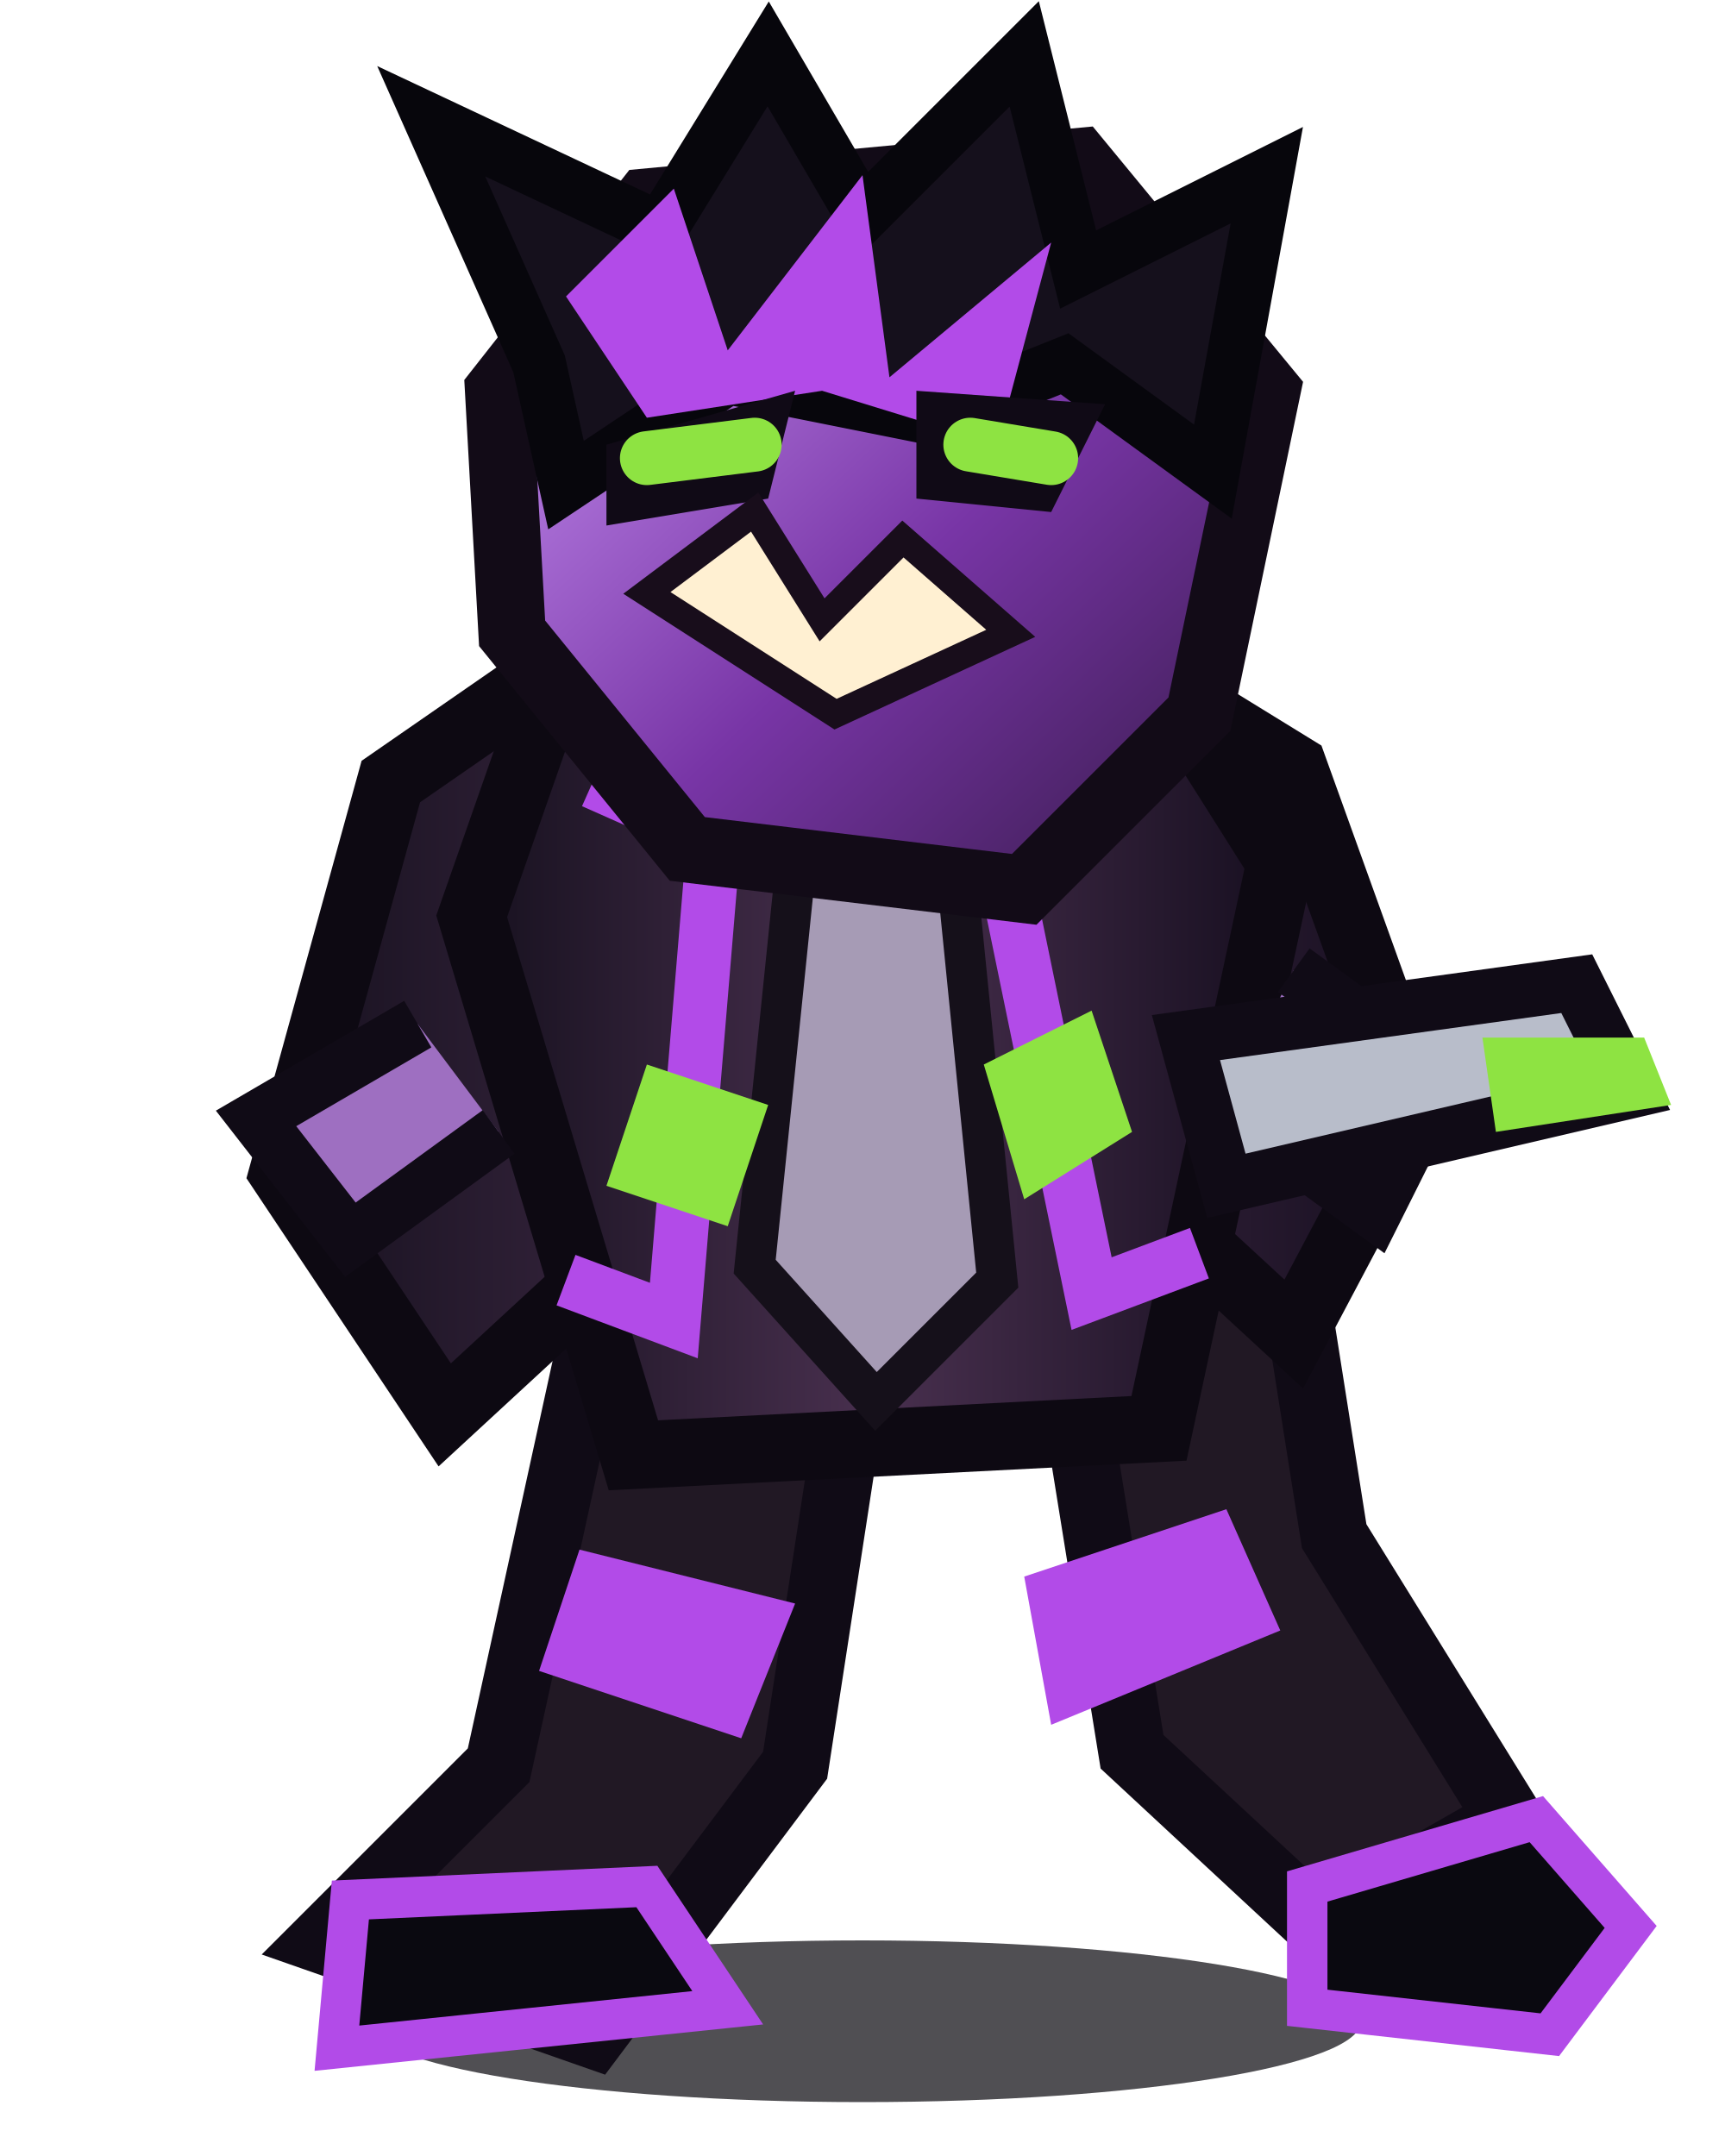
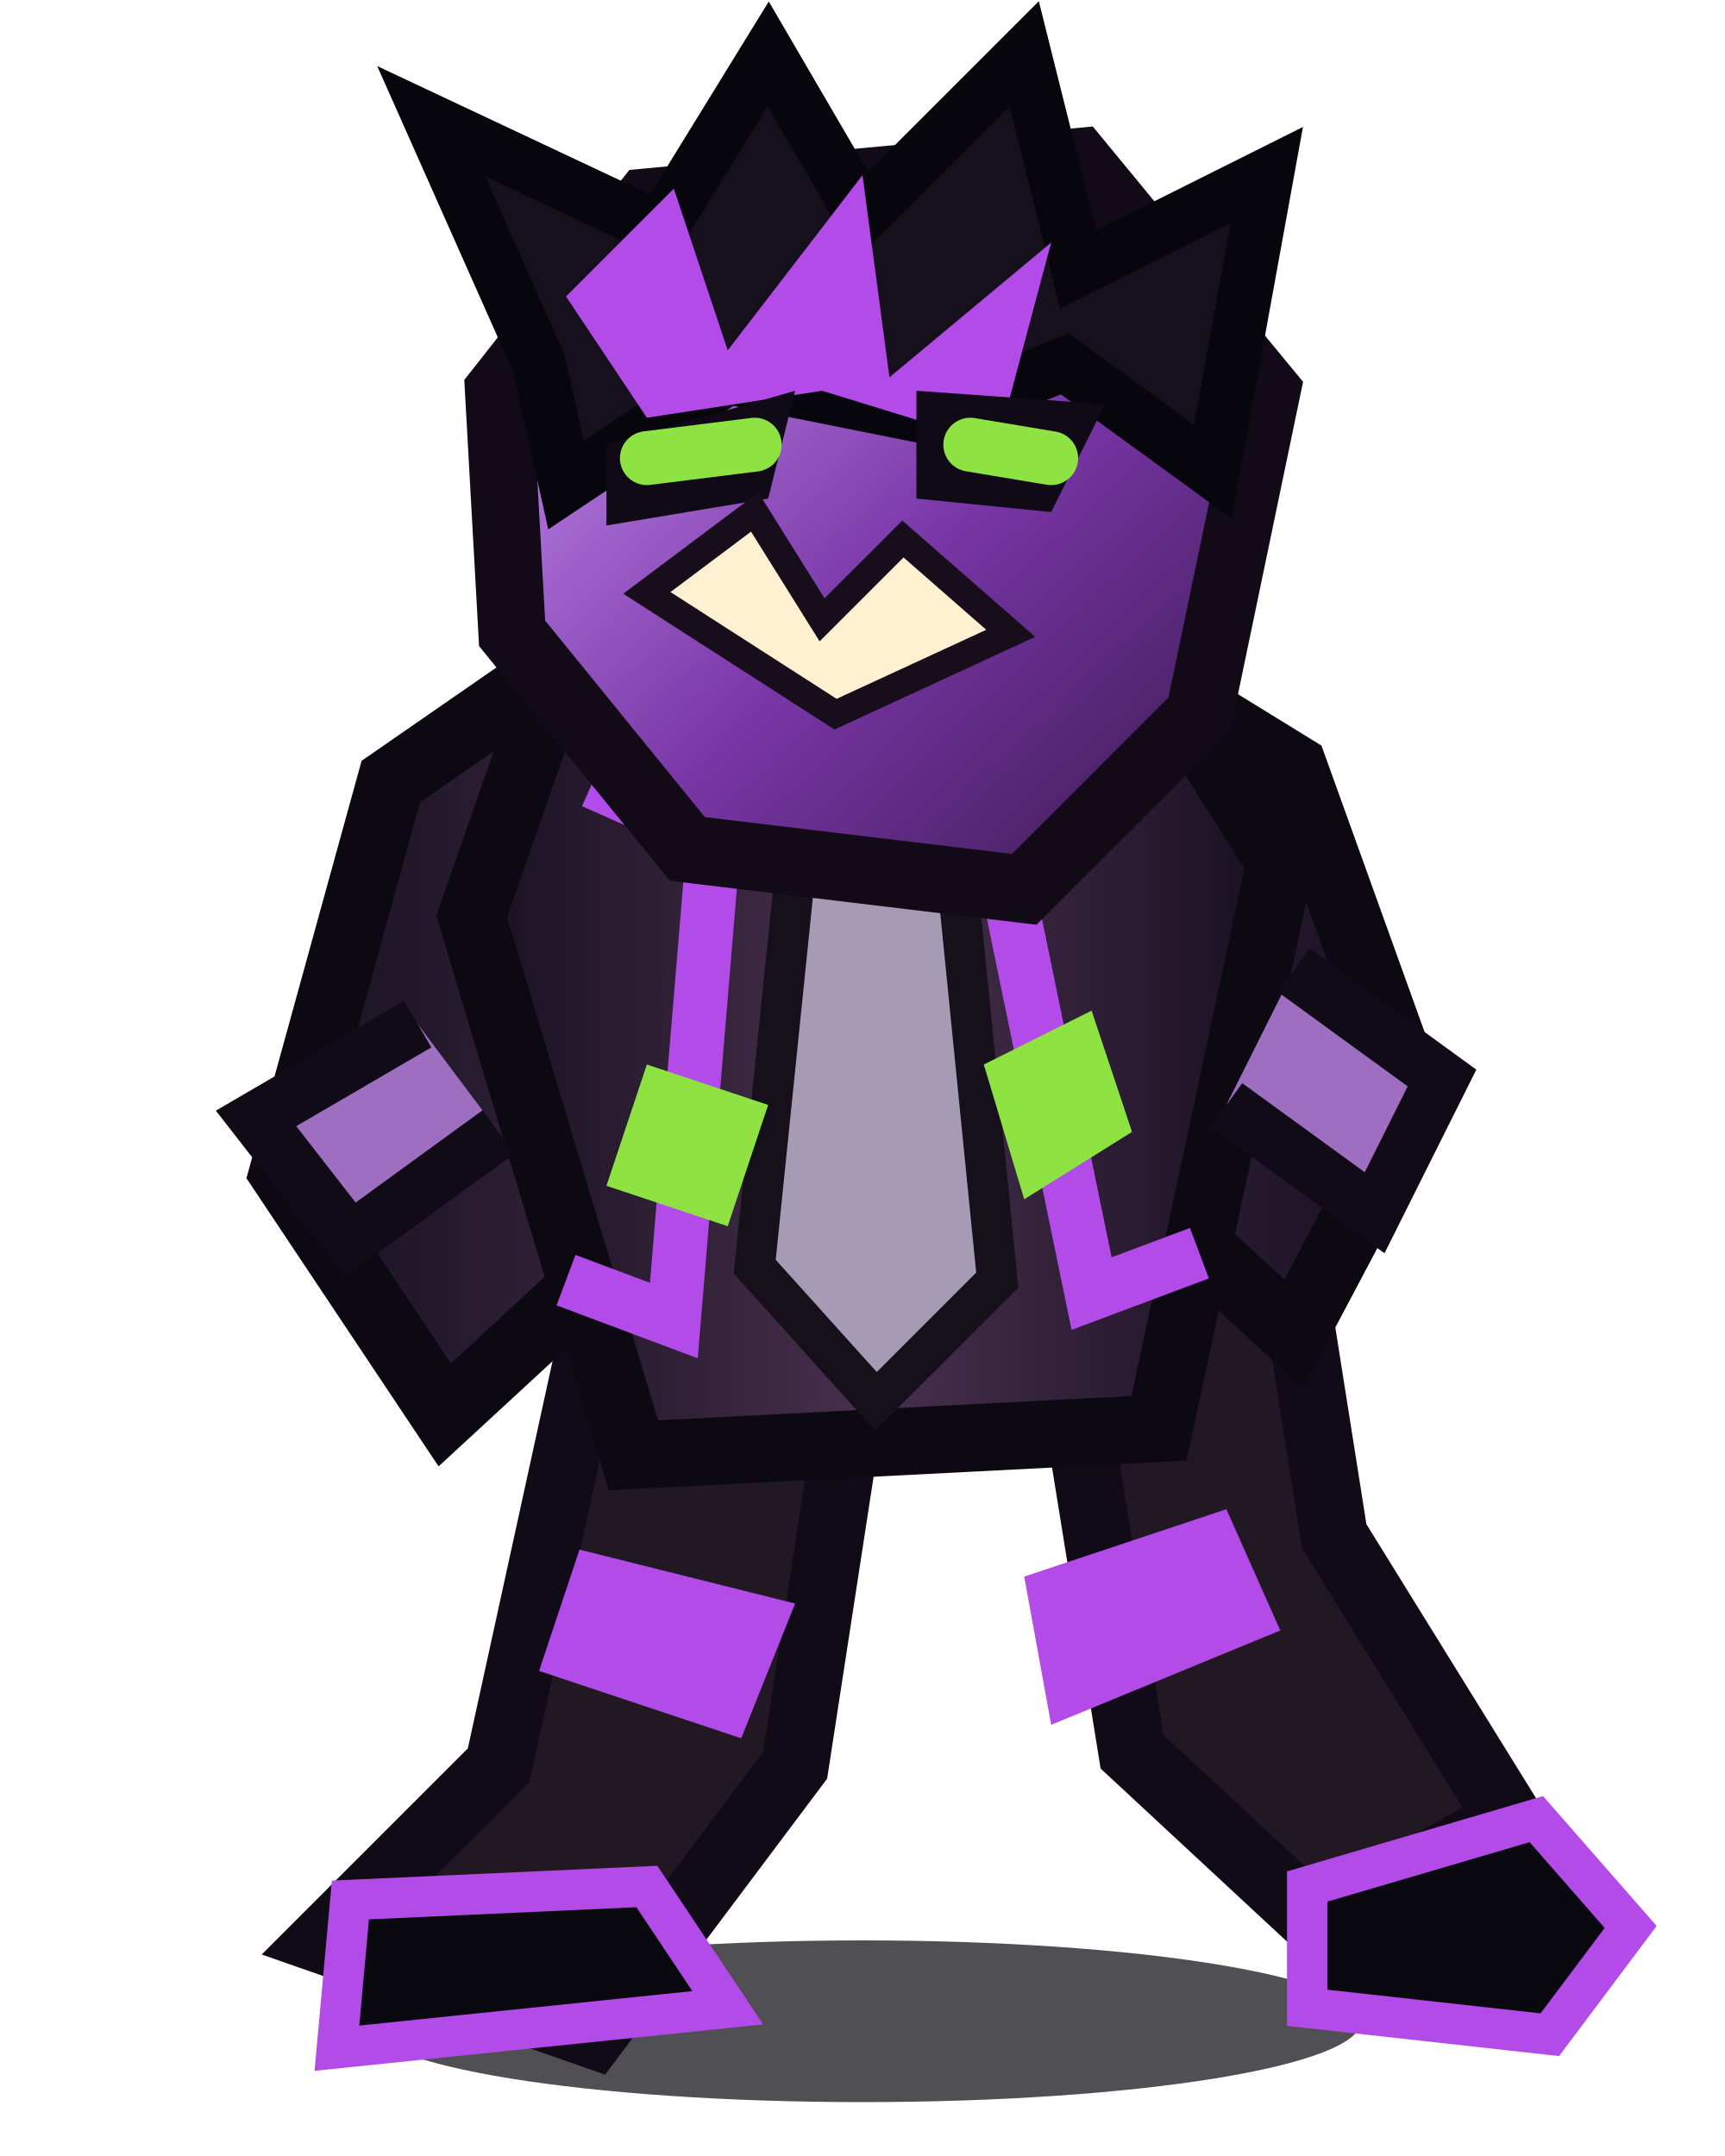
<svg xmlns="http://www.w3.org/2000/svg" viewBox="0 0 128 160">
  <defs>
    <linearGradient id="skin" x2="1" y2="1">
      <stop stop-color="#d4a0ff" />
      <stop offset=".55" stop-color="#7835a6" />
      <stop offset="1" stop-color="#321944" />
    </linearGradient>
    <linearGradient id="j" x2="1">
      <stop stop-color="#17111f" />
      <stop offset=".5" stop-color="#49304f" />
      <stop offset="1" stop-color="#170f20" />
    </linearGradient>
  </defs>
  <ellipse cx="64" cy="150" rx="37" ry="6" fill="#05040a" opacity=".7" />
  <path d="m44 99-7 32-13 13 20 7 15-20 4-26M79 99l5 31 14 13 14-8-13-21-3-19" fill="#211824" stroke="#100b16" stroke-width="5" />
  <path d="m26 141 22-1 6 9-29 3zM97 140l17-5 7 8-6 8-18-2z" fill="#0a0910" stroke="#b24be8" stroke-width="3" />
  <path d="m42 49-13 9-8 29 12 18 13-12M83 49l13 8 9 25-9 17-13-12" fill="url(#j)" stroke="#0d0912" stroke-width="5" />
  <path d="m42 48 41-3 12 19-9 42-39 2-12-40z" fill="url(#j)" stroke="#0d0912" stroke-width="5" />
  <path d="m44 58 9 4-3 36-8-3M82 56l-8 6 7 34 8-3" stroke="#b24be8" stroke-width="4" fill="none" />
  <path d="m60 55 10 0 4 40-9 9-9-10z" fill="#a69bb5" stroke="#15101a" stroke-width="3" />
  <path d="m48 15 32-3 14 17-5 24-13 13-25-3-13-16-1-18z" fill="url(#skin)" stroke="#120b17" stroke-width="5" />
  <path d="m40 27-8-18 17 8 8-13 7 12 12-12 4 16 14-7-4 22-11-8-10 4-15-3-12 8z" fill="#15101c" stroke="#07060c" stroke-width="4" />
  <path d="m42 22 8-8 4 12 10-13 2 15 12-10-4 15-13-4-13 2z" fill="#b24be8" />
  <path d="m45 33 14-4-2 8-12 2M68 29l14 1-4 8-10-1" fill="#100a16" />
  <path d="m48 34 8-1M72 33l6 1" stroke="#8ee342" stroke-width="4" stroke-linecap="round" />
  <path d="m48 44 8-6 5 8 6-6 8 7-13 6z" fill="#fff0d2" stroke="#180d1b" stroke-width="2" />
  <path d="m31 76-12 7 7 9 11-8M96 72l11 8-5 10-11-8" fill="#9e6fc1" stroke="#100b16" stroke-width="4" />
-   <path d="m88 77 29-4 4 8-30 7z" fill="#b8bdca" stroke="#100b16" stroke-width="4" />
-   <path d="m110 77 12 0 2 5-13 2z" fill="#8ee342" />
  <path d="m43 115 16 4-4 10-15-5M76 117l15-5 4 9-17 7" fill="#b24be8" />
  <path d="m48 79 9 3-3 9-9-3M73 79l8-4 3 9-8 5" fill="#8ee342" />
</svg>
